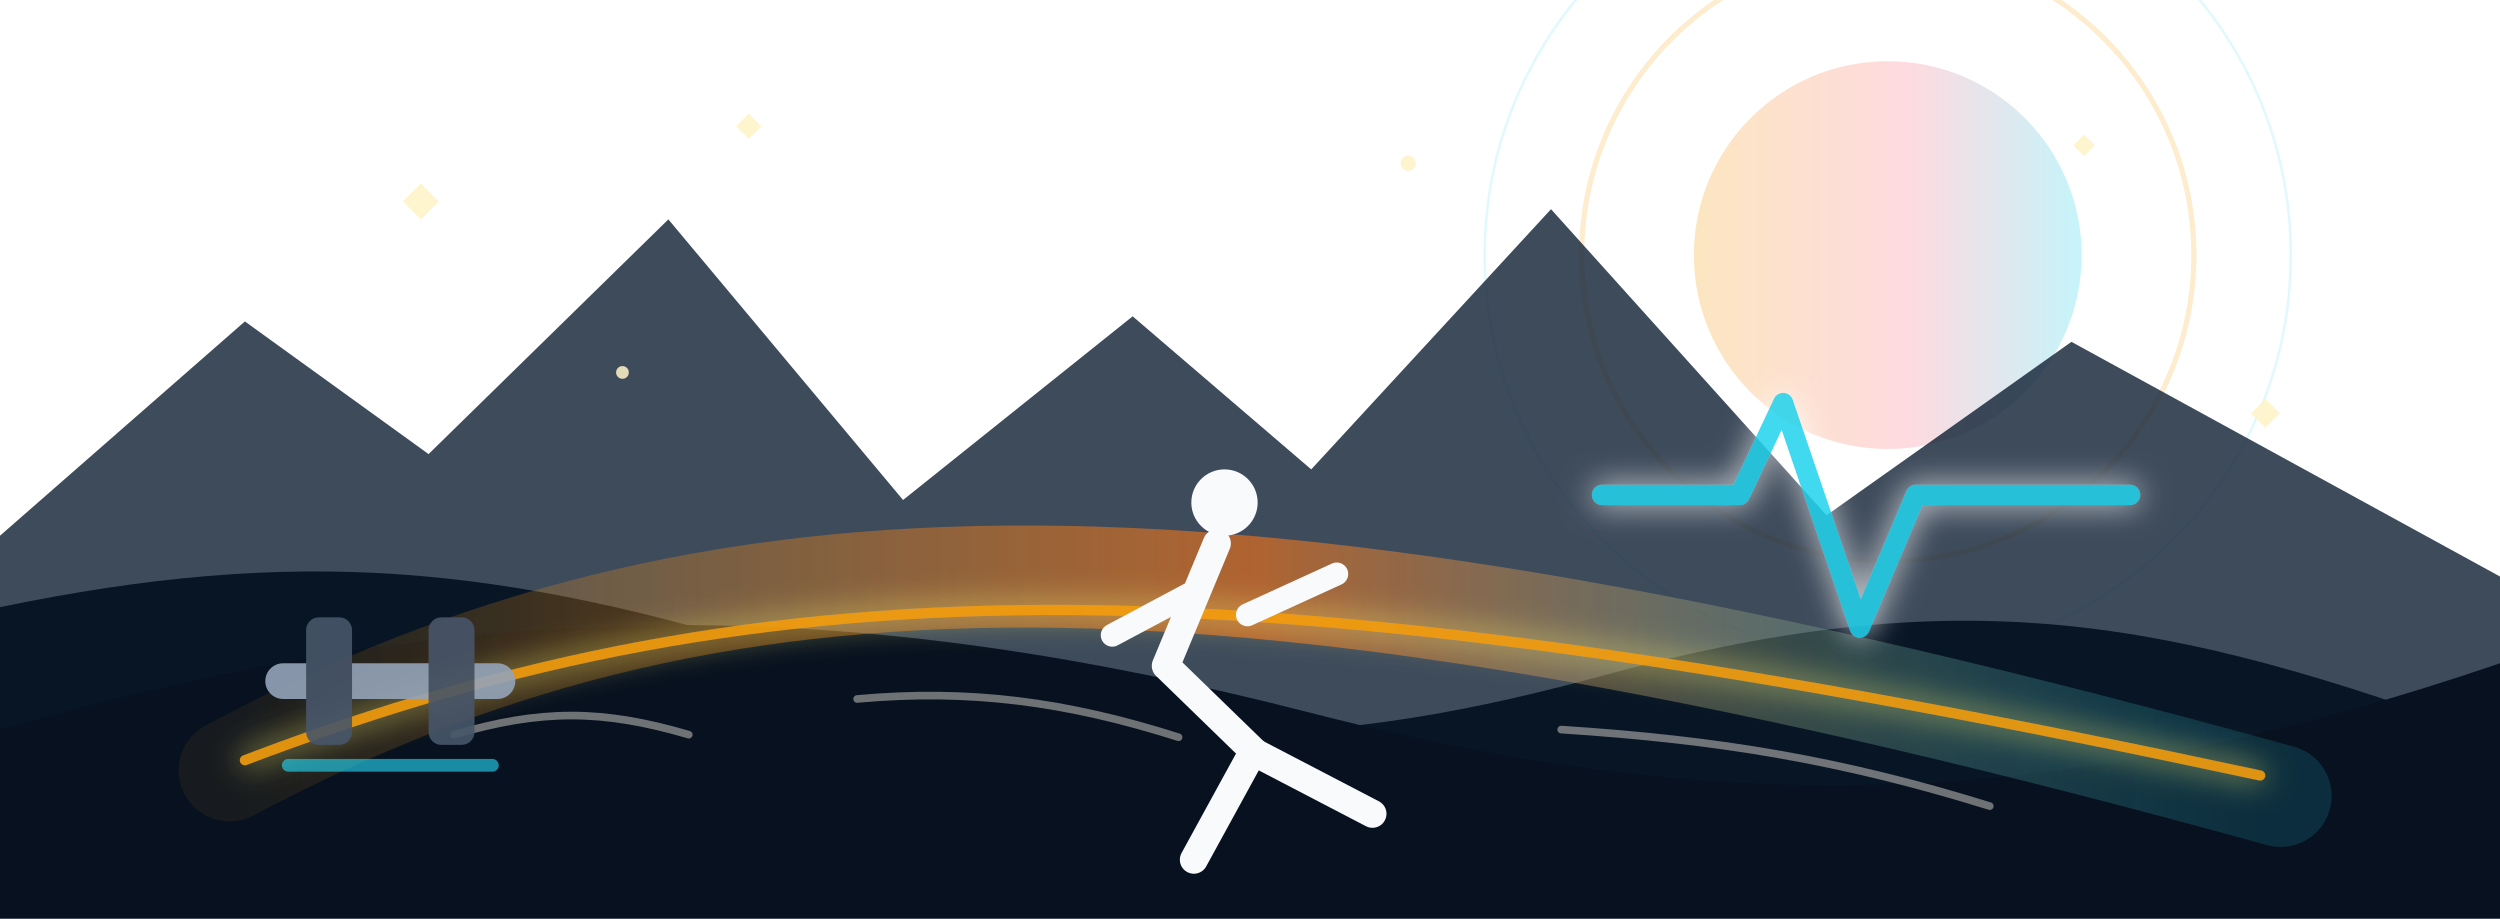
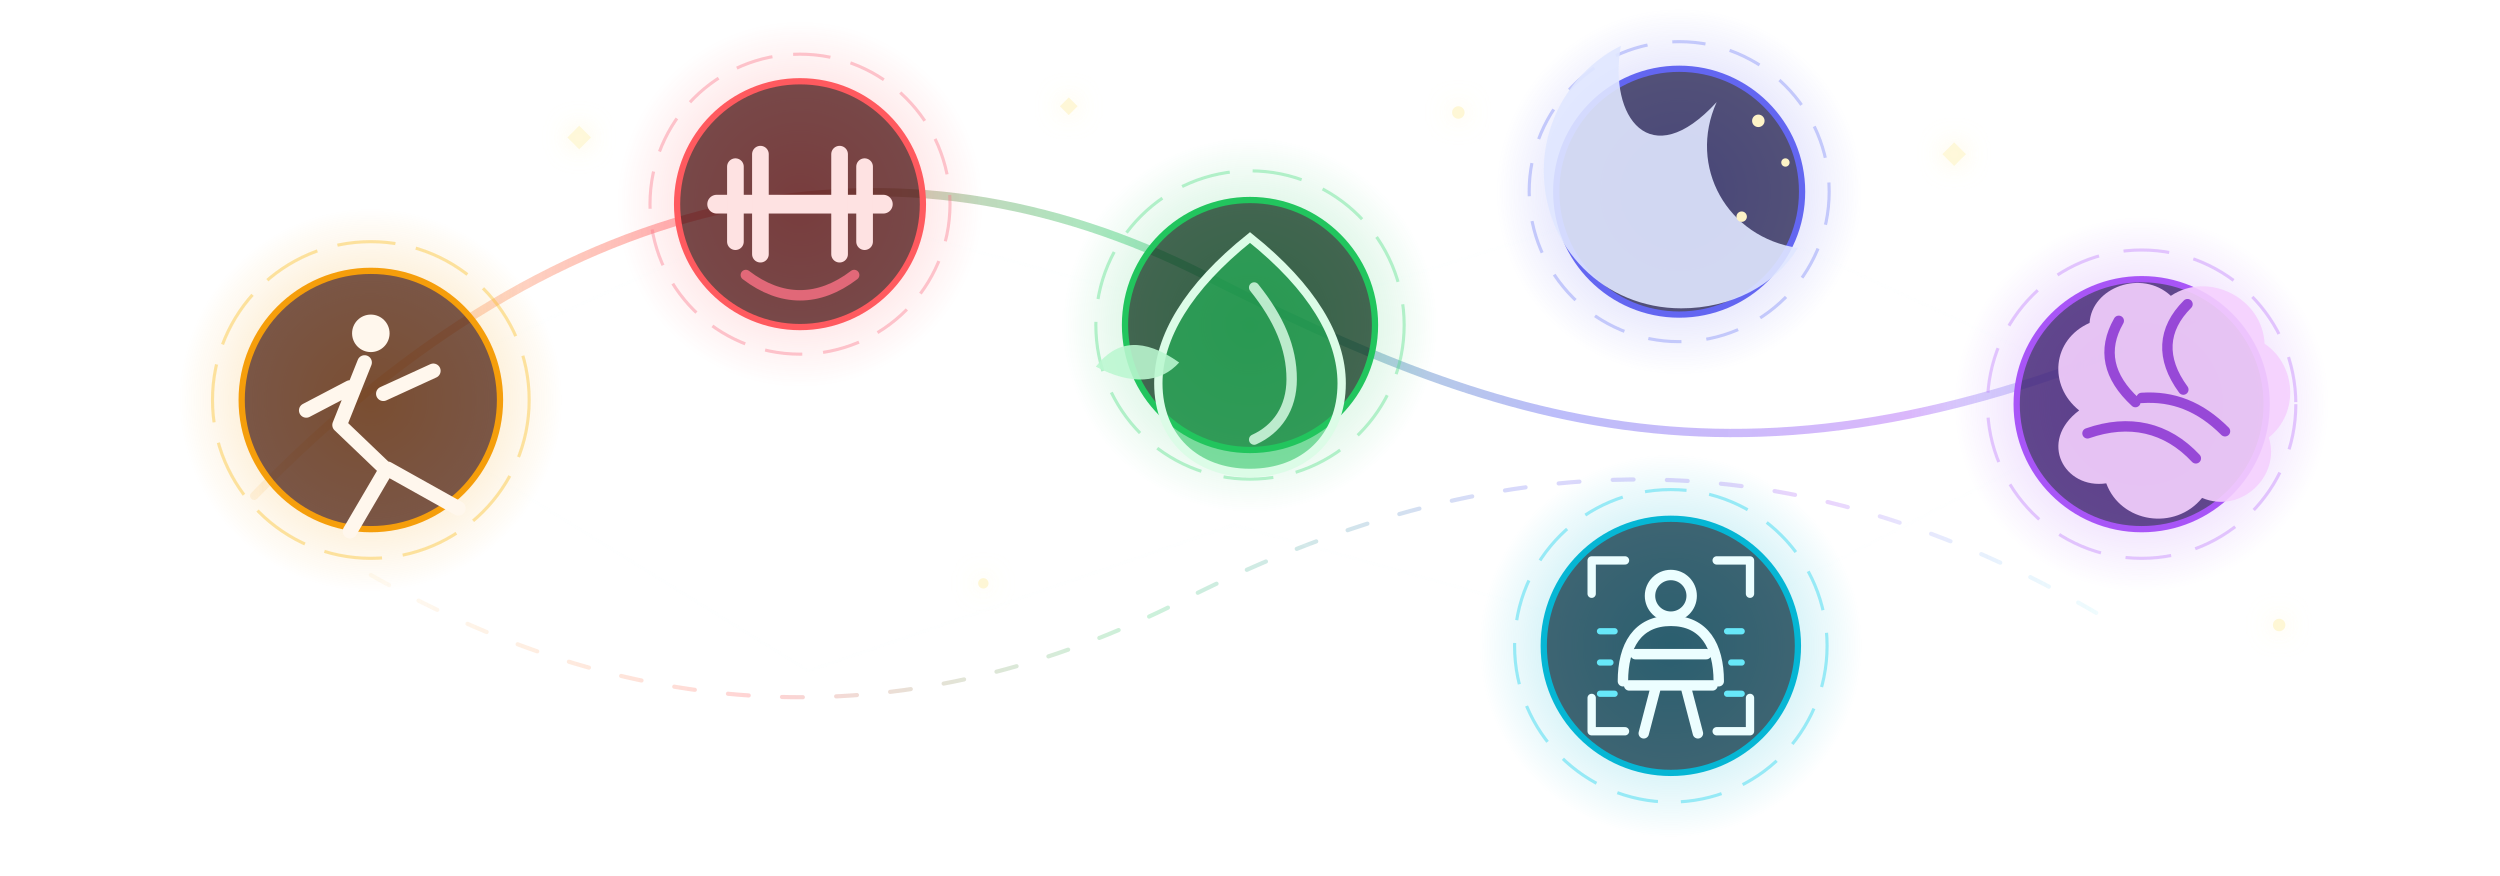
- <svg xmlns="http://www.w3.org/2000/svg" viewBox="0 0 980 360" role="img" aria-labelledby="title desc">
+ <svg xmlns="http://www.w3.org/2000/svg" viewBox="0 0 1200 420" role="img" aria-labelledby="title desc">
  <defs>
-     <linearGradient id="sky" x1="0" x2="1" y1="0" y2="1">
-       <stop offset="0" stop-color="#09111f" />
-       <stop offset=".48" stop-color="#14213d" />
-       <stop offset="1" stop-color="#062b31" />
+     <linearGradient id="energyLine" x1="0" x2="1">
+       <stop offset="0" stop-color="#f59e0b" stop-opacity=".12" />
+       <stop offset=".22" stop-color="#ff5a5f" stop-opacity=".64" />
+       <stop offset=".44" stop-color="#22c55e" stop-opacity=".55" />
+       <stop offset=".66" stop-color="#6366f1" stop-opacity=".6" />
+       <stop offset=".84" stop-color="#a855f7" stop-opacity=".58" />
+       <stop offset="1" stop-color="#22d3ee" stop-opacity=".16" />
    </linearGradient>
-     <linearGradient id="sun" x1="0" x2="1">
-       <stop offset="0" stop-color="#f59e0b" />
-       <stop offset=".55" stop-color="#fb7185" />
-       <stop offset="1" stop-color="#22d3ee" />
-     </linearGradient>
-     <linearGradient id="trail" x1="0" x2="1">
-       <stop offset="0" stop-color="#f59e0b" stop-opacity=".08" />
-       <stop offset=".5" stop-color="#f97316" stop-opacity=".78" />
-       <stop offset="1" stop-color="#22d3ee" stop-opacity=".18" />
-     </linearGradient>
-     <filter id="glow" x="-40%" y="-40%" width="180%" height="180%">
+     <radialGradient id="cardioGlow">
+       <stop offset="0" stop-color="#f59e0b" stop-opacity=".42" />
+       <stop offset="1" stop-color="#f59e0b" stop-opacity="0" />
+     </radialGradient>
+     <radialGradient id="strengthGlow">
+       <stop offset="0" stop-color="#ff5a5f" stop-opacity=".38" />
+       <stop offset="1" stop-color="#ff5a5f" stop-opacity="0" />
+     </radialGradient>
+     <radialGradient id="fuelGlow">
+       <stop offset="0" stop-color="#22c55e" stop-opacity=".38" />
+       <stop offset="1" stop-color="#22c55e" stop-opacity="0" />
+     </radialGradient>
+     <radialGradient id="recoveryGlow">
+       <stop offset="0" stop-color="#6366f1" stop-opacity=".42" />
+       <stop offset="1" stop-color="#6366f1" stop-opacity="0" />
+     </radialGradient>
+     <radialGradient id="mindsetGlow">
+       <stop offset="0" stop-color="#a855f7" stop-opacity=".42" />
+       <stop offset="1" stop-color="#a855f7" stop-opacity="0" />
+     </radialGradient>
+     <radialGradient id="biometricsGlow">
+       <stop offset="0" stop-color="#06b6d4" stop-opacity=".44" />
+       <stop offset="1" stop-color="#06b6d4" stop-opacity="0" />
+     </radialGradient>
+     <filter id="softGlow" x="-80%" y="-80%" width="260%" height="260%">
      <feGaussianBlur stdDeviation="6" result="blur" />
-       <feColorMatrix in="blur" values="1 0 0 0 0.99 0 1 0 0 0.58 0 0 1 0 0.17 0 0 0 .9 0" />
-       <feBlend in="SourceGraphic" />
+       <feBlend in="SourceGraphic" in2="blur" mode="screen" />
    </filter>
  </defs>
-   <circle cx="740" cy="100" r="76" fill="url(#sun)" opacity=".26" />
-   <circle cx="740" cy="100" r="120" fill="none" stroke="#f59e0b" stroke-width="2" opacity=".2" />
-   <circle cx="740" cy="100" r="158" fill="none" stroke="#22d3ee" stroke-width="1" opacity=".14" />
-   <path d="M0 210 96 126l72 52 94-92 92 110 90-72 70 60 94-102 108 120 96-68 168 92v134H0Z" fill="#132337" opacity=".82" />
-   <path d="M0 238c116-24 196-17 314 20 117 36 195 39 310 8 144-40 225-24 356 24v70H0Z" fill="#081525" />
-   <path d="M0 286c184-52 326-55 516-6 168 43 300 36 464-20v100H0Z" fill="#07111f" />
-   <path d="M90 302c188-100 384-106 804 10" fill="none" stroke="url(#trail)" stroke-width="40" stroke-linecap="round" opacity=".78" />
-   <path d="M96 298c210-80 394-79 790 6" fill="none" stroke="#f59e0b" stroke-width="4" stroke-linecap="round" opacity=".9" filter="url(#glow)" />
-   <path d="M178 288c34-10 58-10 92 0M336 274c44-4 82 1 126 15M612 286c62 4 110 12 168 30" fill="none" stroke="#fff7ed" stroke-width="3" stroke-linecap="round" opacity=".42" />
-   <g transform="translate(432 183)" fill="none" stroke="#f8fafc" stroke-linecap="round" stroke-linejoin="round">
-     <circle cx="48" cy="14" r="13" fill="#f8fafc" stroke="none" />
-     <path d="M45 30 25 78l35 34" stroke-width="11" />
-     <path d="M34 50 4 66" stroke-width="9" />
-     <path d="M57 58 92 42" stroke-width="9" />
-     <path d="M59 112 36 154" stroke-width="11" />
-     <path d="M58 111 106 136" stroke-width="11" />
+   <path d="M122 238C272 84 432 58 578 132s268 118 486 16" fill="none" stroke="url(#energyLine)" stroke-width="4" stroke-linecap="round" opacity=".72" />
+   <path d="M178 276c130 74 260 78 390 12 158-80 300-78 448 12" fill="none" stroke="url(#energyLine)" stroke-width="2" stroke-dasharray="10 16" stroke-linecap="round" opacity=".42" />
+   <path d="M178 192 384 98l216 58 206-64 222 102-226 116-210-58-204 70-210-130Z" fill="none" stroke="#f8fafc" stroke-width="1.5" opacity=".1" />
+   <g data-category="cardio" transform="translate(178 192)">
+     <circle r="92" fill="url(#cardioGlow)" />
+     <circle r="62" fill="#431407" fill-opacity=".7" stroke="#f59e0b" stroke-width="3" />
+     <circle r="76" fill="none" stroke="#fbbf24" stroke-width="1.5" stroke-dasharray="28 10" opacity=".4" />
+     <g transform="translate(-28 -42)" fill="none" stroke="#fff7ed" stroke-linecap="round" stroke-linejoin="round">
+       <circle cx="28" cy="10" r="9" fill="#fff7ed" stroke="none" />
+       <path d="M25 24 13 54l23 22M18 36-3 47M34 39l24-11M35 76 18 105M36 75l34 19" stroke-width="7" />
+     </g>
  </g>
-   <g transform="translate(104 214)" opacity=".9">
-     <rect x="0" y="46" width="98" height="14" rx="7" fill="#94a3b8" />
-     <rect x="16" y="28" width="18" height="50" rx="5" fill="#475569" />
-     <rect x="64" y="28" width="18" height="50" rx="5" fill="#475569" />
-     <path d="M9 86h80" stroke="#22d3ee" stroke-width="5" stroke-linecap="round" opacity=".7" />
+   <g data-category="strength" transform="translate(384 98)">
+     <circle r="88" fill="url(#strengthGlow)" />
+     <circle r="59" fill="#450a0a" fill-opacity=".72" stroke="#ff5a5f" stroke-width="3" />
+     <circle r="72" fill="none" stroke="#fb7185" stroke-width="1.5" stroke-dasharray="18 10" opacity=".38" />
+     <g fill="none" stroke="#fee2e2" stroke-linecap="round">
+       <path d="M-40 0h80" stroke-width="9" />
+       <path d="M-31-18v36M-19-24v48M19-24v48M31-18v36" stroke-width="8" />
+       <path d="M-26 34c17 13 35 13 52 0" stroke="#fb7185" stroke-width="5" opacity=".8" />
+     </g>
  </g>
-   <path d="M628 194h54l17-36 30 88 22-52h84" fill="none" stroke="#22d3ee" stroke-width="8" stroke-linecap="round" stroke-linejoin="round" opacity=".86" filter="url(#glow)" />
-   <g fill="#fef3c7" opacity=".86">
-     <path d="M160 74h10v10h-10z" transform="rotate(45 165 79)" />
-     <path d="M290 46h7v7h-7z" transform="rotate(45 293.5 49.5)" />
-     <path d="M884 158h8v8h-8z" transform="rotate(45 888 162)" />
-     <path d="M814 54h6v6h-6z" transform="rotate(45 817 57)" />
-     <circle cx="552" cy="64" r="3" />
-     <circle cx="244" cy="146" r="2.5" />
+   <g data-category="fuel" transform="translate(600 156)">
+     <circle r="90" fill="url(#fuelGlow)" />
+     <circle r="60" fill="#052e16" fill-opacity=".72" stroke="#22c55e" stroke-width="3" />
+     <circle r="74" fill="none" stroke="#4ade80" stroke-width="1.5" stroke-dasharray="24 11" opacity=".38" />
+     <path d="M0-42c30 24 44 48 44 70 0 26-18 43-44 43S-44 54-44 28c0-22 14-46 44-70Z" fill="#22c55e" fill-opacity=".56" stroke="#dcfce7" stroke-width="4" />
+     <path d="M2-18c12 15 18 29 18 44 0 14-7 24-18 29" fill="none" stroke="#dcfce7" stroke-width="5" stroke-linecap="round" opacity=".82" />
+     <path d="M-34 18c-17-12-30-11-40 2 17 9 31 8 40-2Z" fill="#bbf7d0" opacity=".88" />
+   </g>
+   <g data-category="recovery" transform="translate(806 92)">
+     <circle r="88" fill="url(#recoveryGlow)" />
+     <circle r="59" fill="#1e1b4b" fill-opacity=".74" stroke="#6366f1" stroke-width="3" />
+     <circle r="72" fill="none" stroke="#818cf8" stroke-width="1.5" stroke-dasharray="16 12" opacity=".42" />
+     <path d="M18-43c-14 31 5 65 39 70-11 18-32 29-56 29-37 0-66-29-66-66 0-26 15-49 37-60-6 34 14 62 46 27Z" fill="#e0e7ff" opacity=".9" />
+     <g fill="#fef3c7">
+       <circle cx="38" cy="-34" r="3" />
+       <circle cx="51" cy="-14" r="2" />
+       <circle cx="30" cy="12" r="2.5" />
+     </g>
+   </g>
+   <g data-category="mindset" transform="translate(1028 194)">
+     <circle r="90" fill="url(#mindsetGlow)" />
+     <circle r="60" fill="#2e1065" fill-opacity=".74" stroke="#a855f7" stroke-width="3" />
+     <circle r="74" fill="none" stroke="#c084fc" stroke-width="1.5" stroke-dasharray="22 12" opacity=".42" />
+     <path d="M-30 3c-15-12-13-34 5-42 1-17 25-26 39-13 18-12 44 1 45 23 15 10 17 33 2 45 6 18-13 37-32 29-13 16-39 12-46-7-20 3-33-20-13-35Z" fill="#f5d0fe" opacity=".9" />
+     <path d="M-11-40c-8 14-5 27 8 39m25-47C10-36 9-22 20-7M-26 14c20-7 38-3 52 12M0-3c15-1 28 4 40 16" fill="none" stroke="#7e22ce" stroke-width="5" stroke-linecap="round" opacity=".76" />
+   </g>
+   <g data-category="biometrics" transform="translate(802 310)">
+     <circle r="92" fill="url(#biometricsGlow)" />
+     <circle r="61" fill="#083344" fill-opacity=".74" stroke="#06b6d4" stroke-width="3" />
+     <circle r="75" fill="none" stroke="#22d3ee" stroke-width="1.5" stroke-dasharray="20 11" opacity=".42" />
+     <g fill="none" stroke="#ecfeff" stroke-linecap="round" stroke-linejoin="round">
+       <path d="M-38-25v-16h16M38-25v-16H22M-38 25v16h16M38 25v16H22" stroke-width="4" />
+       <circle cy="-24" r="10" stroke-width="5" />
+       <path d="M0-12c-16 0-23 12-23 29M0-12c16 0 23 12 23 29M-17 4h34M-20 19h40M-7 19l-6 23m20-23 6 23" stroke-width="5" />
+       <path d="M-34-7h7m54 0h7M-34 8h5m58 0h5M-34 23h7m54 0h7" stroke="#67e8f9" stroke-width="3" />
+     </g>
+   </g>
+   <g fill="#fef3c7" opacity=".8" filter="url(#softGlow)">
+     <path d="M274 62h8v8h-8z" transform="rotate(45 278 66)" />
+     <path d="M510 48h6v6h-6z" transform="rotate(45 513 51)" />
+     <path d="M934 70h8v8h-8z" transform="rotate(45 938 74)" />
+     <circle cx="700" cy="54" r="3" />
+     <circle cx="1094" cy="300" r="3" />
+     <circle cx="472" cy="280" r="2.5" />
  </g>
</svg>
